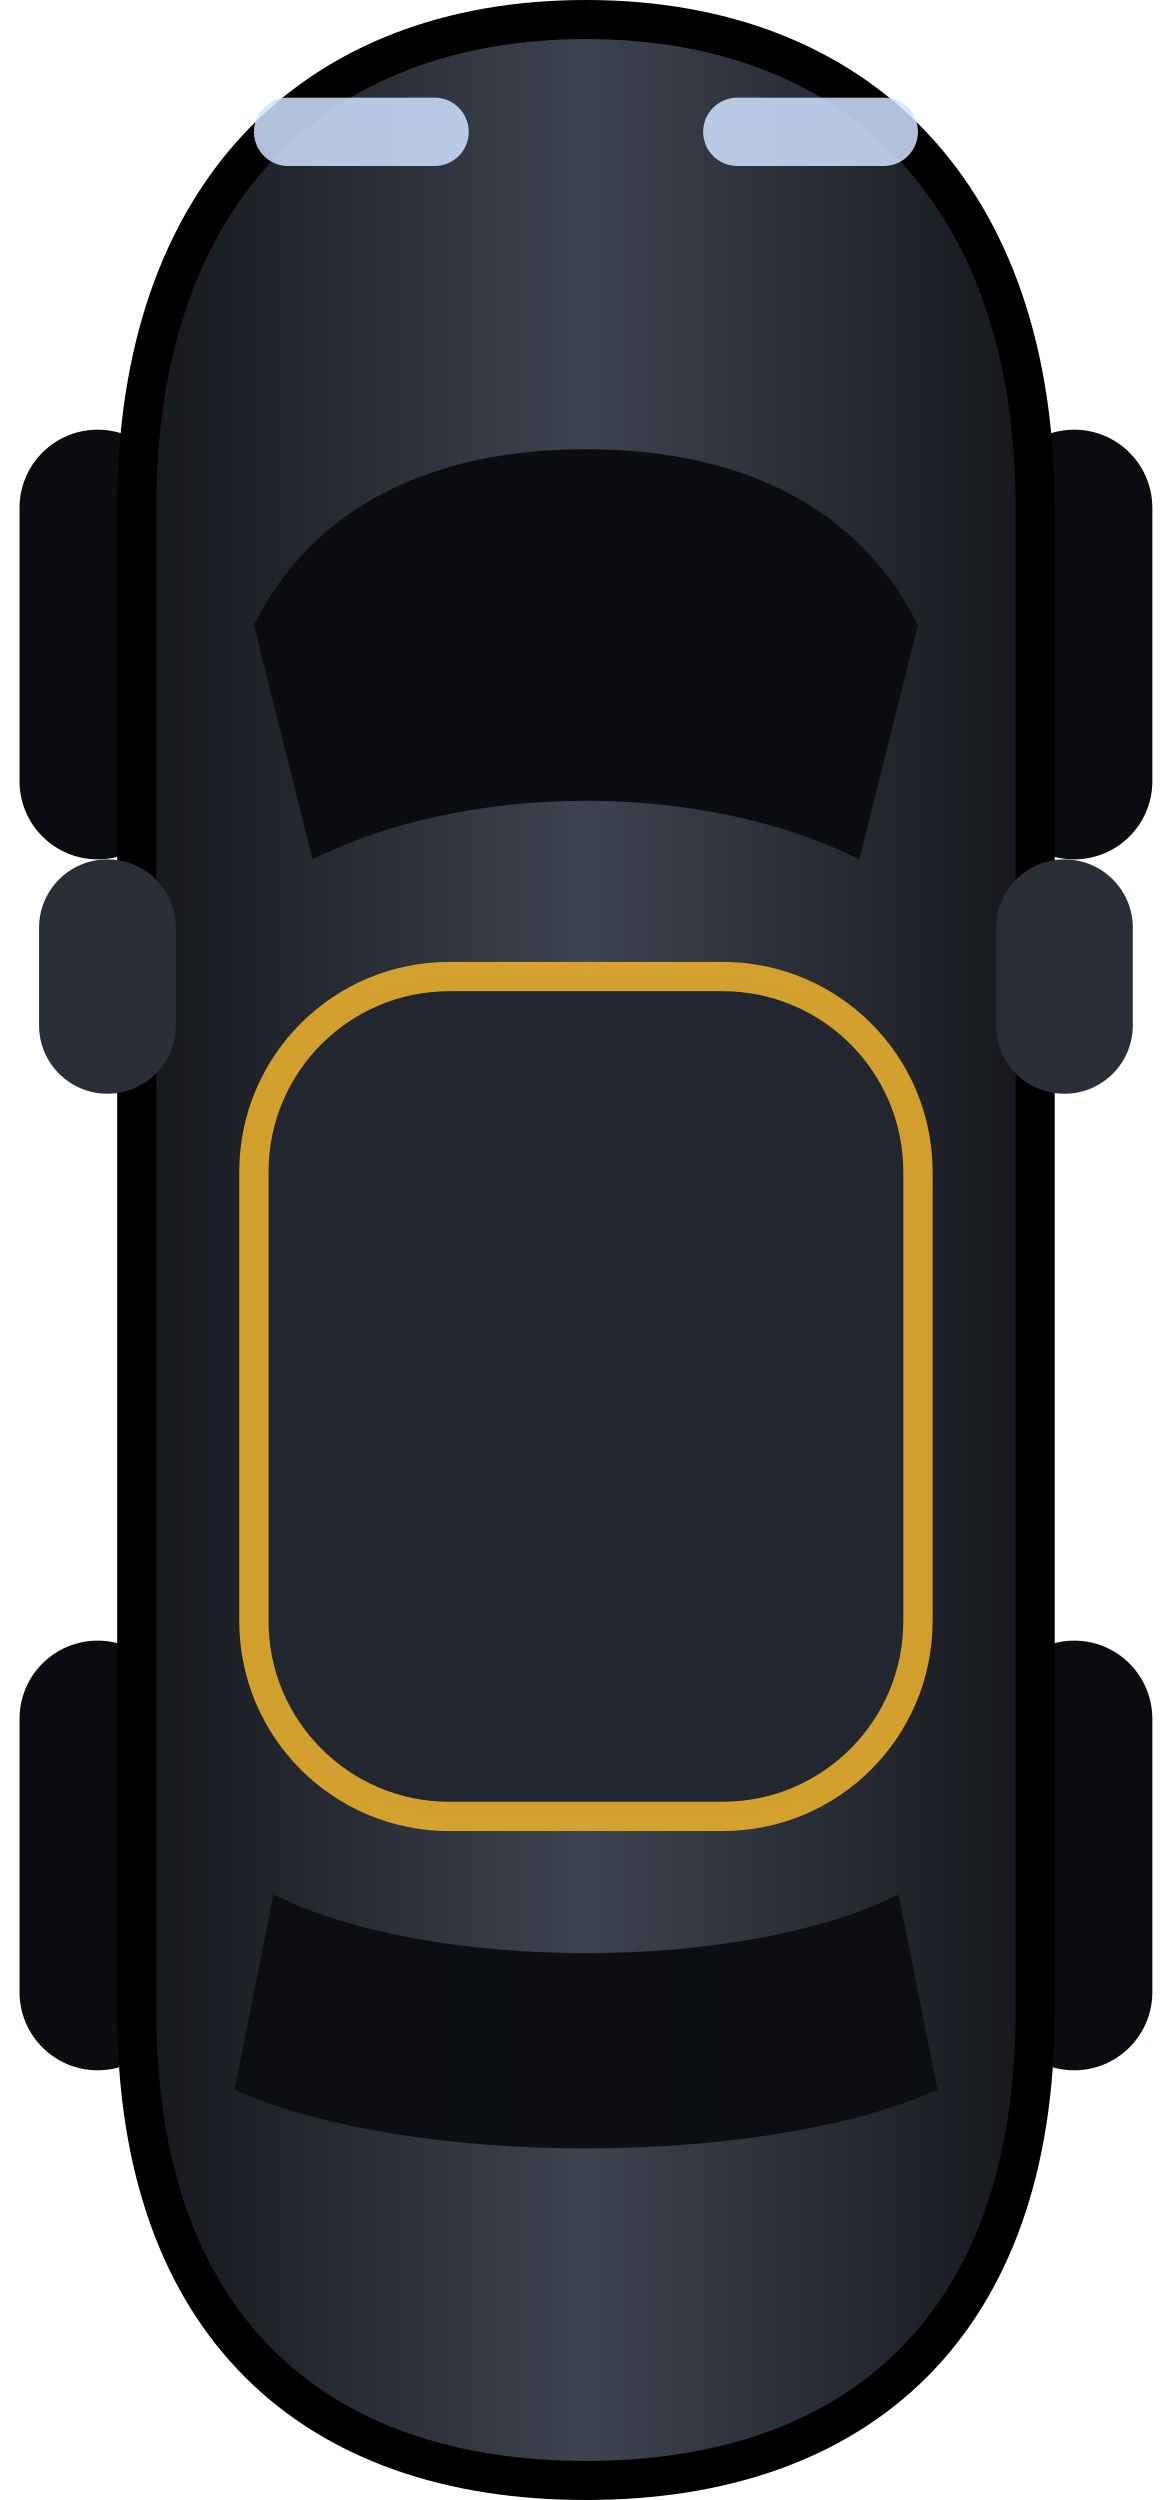
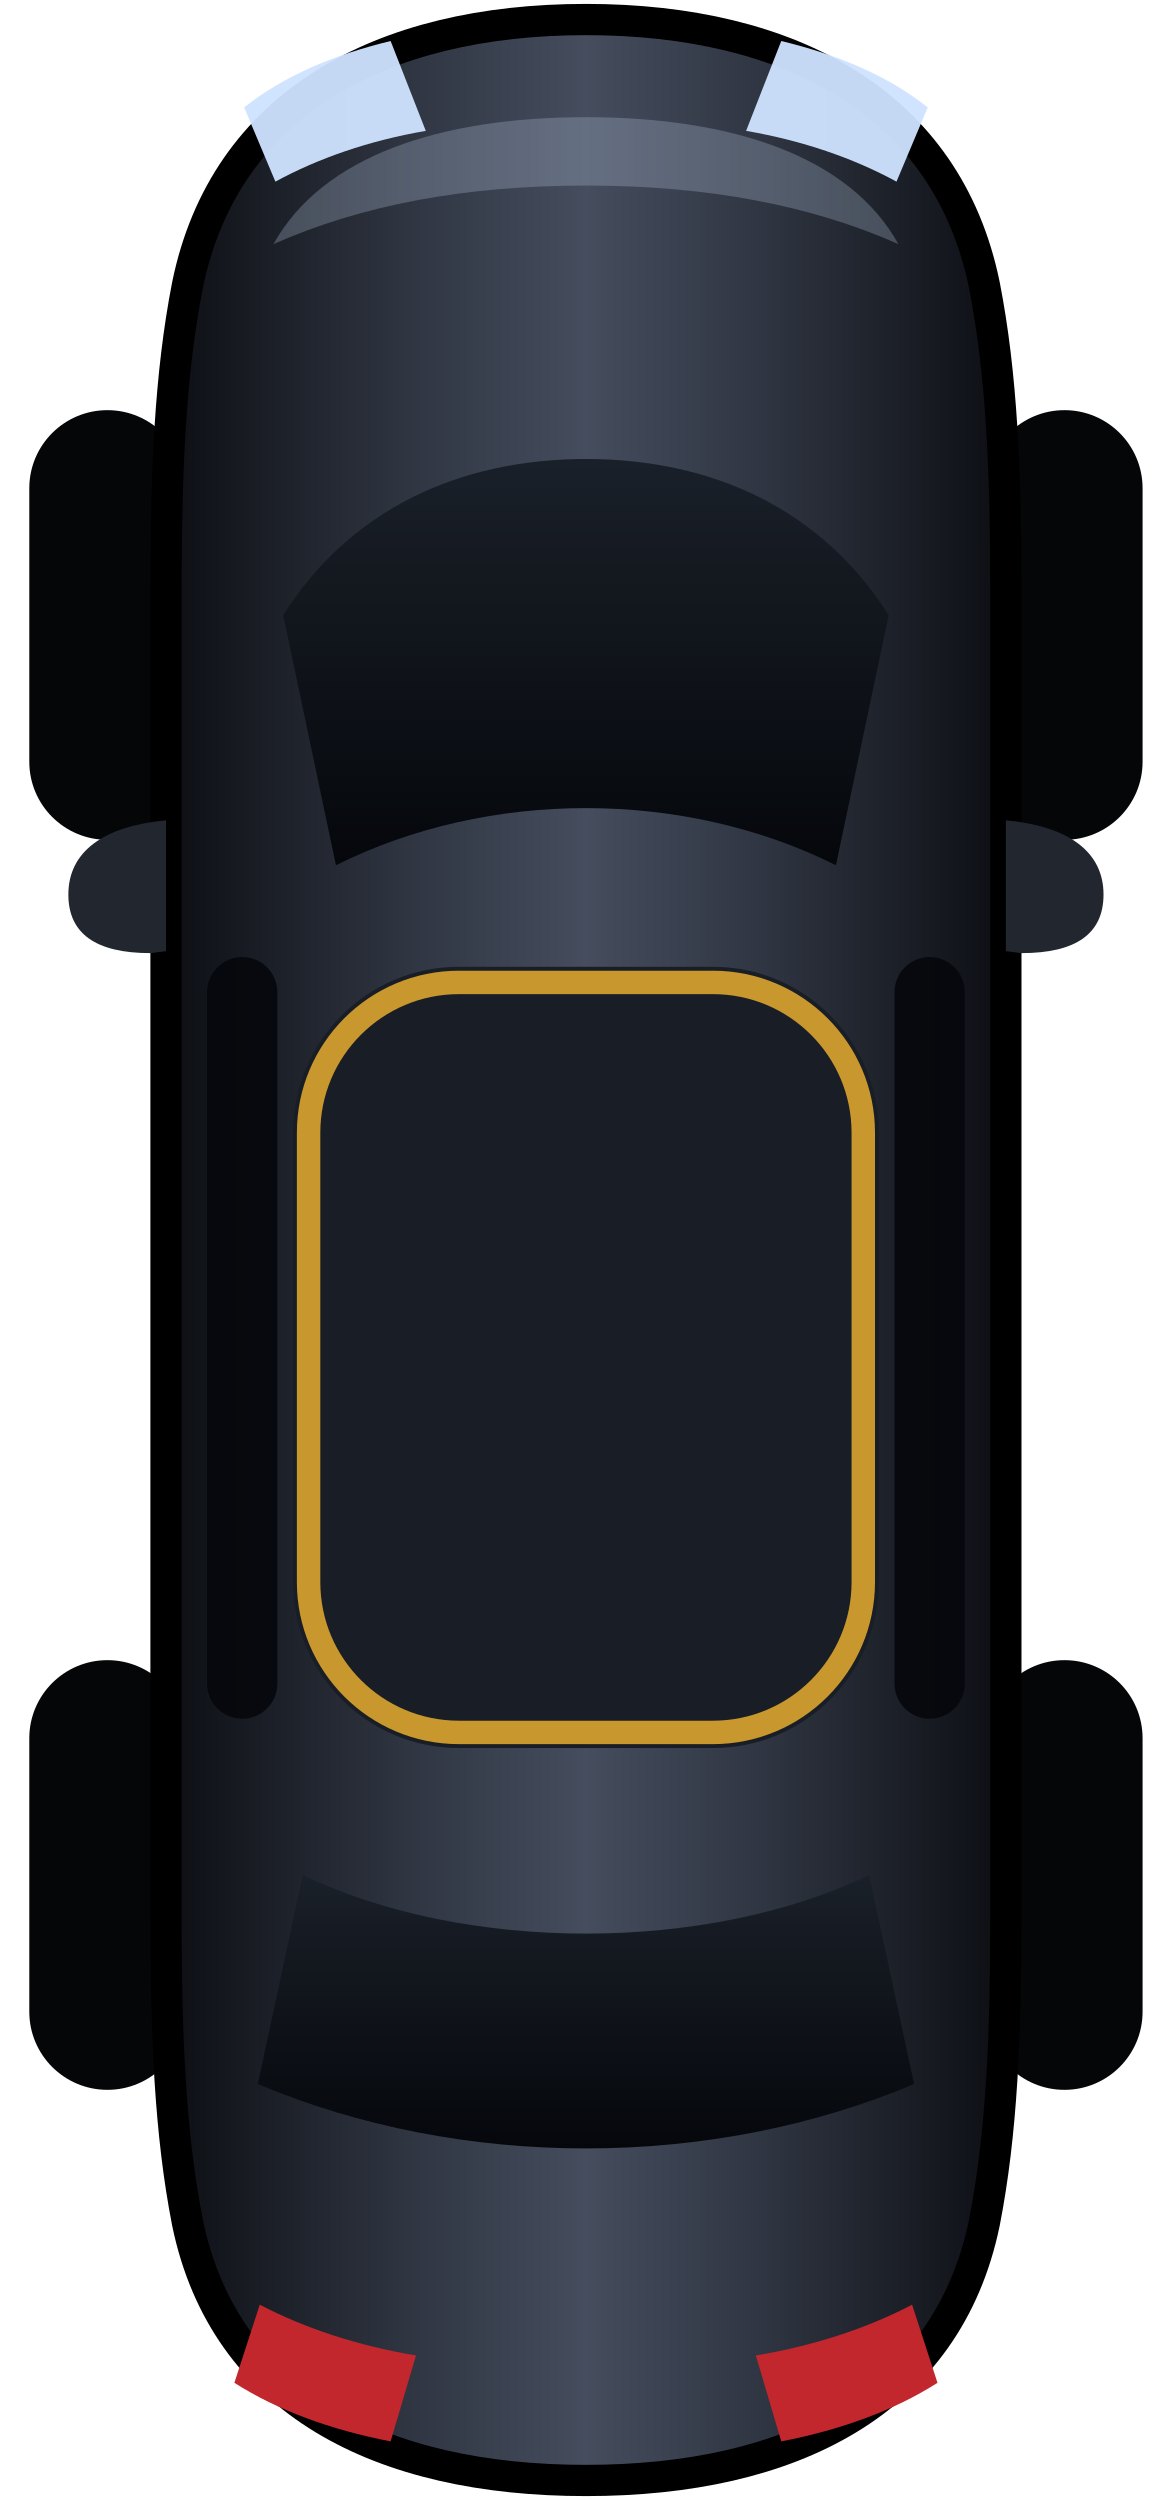
<svg xmlns="http://www.w3.org/2000/svg" viewBox="0 0 60 128">
  <defs>
    <linearGradient id="biz-body" x1="0" y1="0" x2="1" y2="0">
-       <stop offset="0" stop-color="#15171c" />
-       <stop offset="0.5" stop-color="#3d434f" />
-       <stop offset="1" stop-color="#15171c" />
+       <stop offset="0" stop-color="#0c0e13" />
+       <stop offset="0.28" stop-color="#2e3440" />
+       <stop offset="0.5" stop-color="#454d5e" />
+       <stop offset="0.72" stop-color="#2e3440" />
+       <stop offset="1" stop-color="#0c0e13" />
+     </linearGradient>
+     <linearGradient id="biz-glass" x1="0" y1="0" x2="0" y2="1">
+       <stop offset="0" stop-color="#1a2029" />
+       <stop offset="1" stop-color="#05070b" />
    </linearGradient>
  </defs>
-   <g fill="#0a0c0f">
-     <rect x="1" y="22" width="8" height="22" rx="4" />
-     <rect x="51" y="22" width="8" height="22" rx="4" />
-     <rect x="1" y="84" width="8" height="22" rx="4" />
-     <rect x="51" y="84" width="8" height="22" rx="4" />
+   <g fill="#050608">
+     <rect x="1.5" y="21" width="8" height="22" rx="4" />
+     <rect x="50.5" y="21" width="8" height="22" rx="4" />
+     <rect x="1.5" y="85" width="8" height="22" rx="4" />
+     <rect x="50.5" y="85" width="8" height="22" rx="4" />
  </g>
-   <path d="M30 1C16 1 7 10 7 26v77c0 16 9 24 23 24s23-8 23-24V26C53 10 44 1 30 1Z" fill="url(#biz-body)" stroke="#000" stroke-width="2" />
-   <g fill="#2a2e37">
-     <rect x="2" y="44" width="7" height="12" rx="3.5" />
-     <rect x="51" y="44" width="7" height="12" rx="3.5" />
-   </g>
-   <rect x="13" y="5" width="11" height="3.5" rx="1.75" fill="#cfe3ff" opacity="0.85" />
-   <rect x="36" y="5" width="11" height="3.5" rx="1.75" fill="#cfe3ff" opacity="0.85" />
-   <path d="M13 32c3-6 9-9 17-9s14 3 17 9l-3 12c-8-4-20-4-28 0Z" fill="#0b0d11" />
-   <path d="M14 97c8 4 24 4 32 0l2 10c-9 4-27 4-36 0Z" fill="#0b0d11" opacity="0.95" />
-   <rect x="13" y="50" width="34" height="43" rx="10" fill="#22262e" />
-   <rect x="13" y="50" width="34" height="43" rx="10" fill="none" stroke="#e6ad2e" stroke-width="1.5" opacity="0.9" />
+   <path d="M30 1C19.5 1 11.5 5.3 9.6 14.6 8.7 19.2 8.5 24.2 8.5 30.2v68c0 6 .2 11 1.1 15.6C11.5 123 19.5 127 30 127s18.5-4 20.4-13.2c.9-4.6 1.1-9.6 1.1-15.6v-68c0-6-.2-11-1.1-15.6C48.5 5.3 40.5 1 30 1Z" fill="url(#biz-body)" stroke="#000" stroke-width="1.6" />
+   <path d="M30 6c7.5 0 13.5 2 16 6.5-4.5-2-9.8-3-16-3s-11.5 1-16 3C16.5 8 22.5 6 30 6Z" fill="#aebfd6" opacity="0.3" />
+   <path d="M12.5 5.5c2-1.6 4.6-2.7 7.5-3.4l1.8 4.6c-2.9.5-5.5 1.4-7.7 2.6Z" fill="#cfe3ff" opacity="0.95" />
+   <path d="M47.5 5.5c-2-1.6-4.6-2.7-7.5-3.4l-1.8 4.6c2.9.5 5.5 1.4 7.7 2.6Z" fill="#cfe3ff" opacity="0.95" />
+   <path d="M8.5 42c-3.2.3-5 1.6-5 3.8 0 2 1.4 3 4.2 3l.8-.1Z" fill="#22262e" />
+   <path d="M51.5 42c3.2.3 5 1.6 5 3.8 0 2-1.4 3-4.2 3l-.8-.1Z" fill="#22262e" />
+   <path d="M14.5 31.5c3.4-5.4 9-8 15.5-8s12.1 2.6 15.5 8l-2.7 12.8c-7.8-3.9-17.8-3.9-25.6 0Z" fill="url(#biz-glass)" />
+   <rect x="10.6" y="49" width="3.6" height="39" rx="1.8" fill="#05070b" opacity="0.9" />
+   <rect x="45.8" y="49" width="3.6" height="39" rx="1.8" fill="#05070b" opacity="0.9" />
+   <rect x="15" y="49.5" width="30" height="40" rx="8.5" fill="#191d26" />
+   <rect x="15.8" y="50.3" width="28.4" height="38.4" rx="7.7" fill="none" stroke="#e6ad2e" stroke-width="1.2" opacity="0.85" />
+   <path d="M15.5 96c8.3 4 20.7 4 29 0l2.3 10.7c-10.4 4.4-23.2 4.4-33.6 0Z" fill="url(#biz-glass)" />
+   <path d="M12 122c2.2 1.4 4.9 2.4 8 3l1.3-4.4c-3-.5-5.7-1.4-8-2.6Z" fill="#c1272d" />
+   <path d="M48 122c-2.2 1.4-4.9 2.4-8 3l-1.3-4.4c3-.5 5.7-1.4 8-2.6Z" fill="#c1272d" />
</svg>
